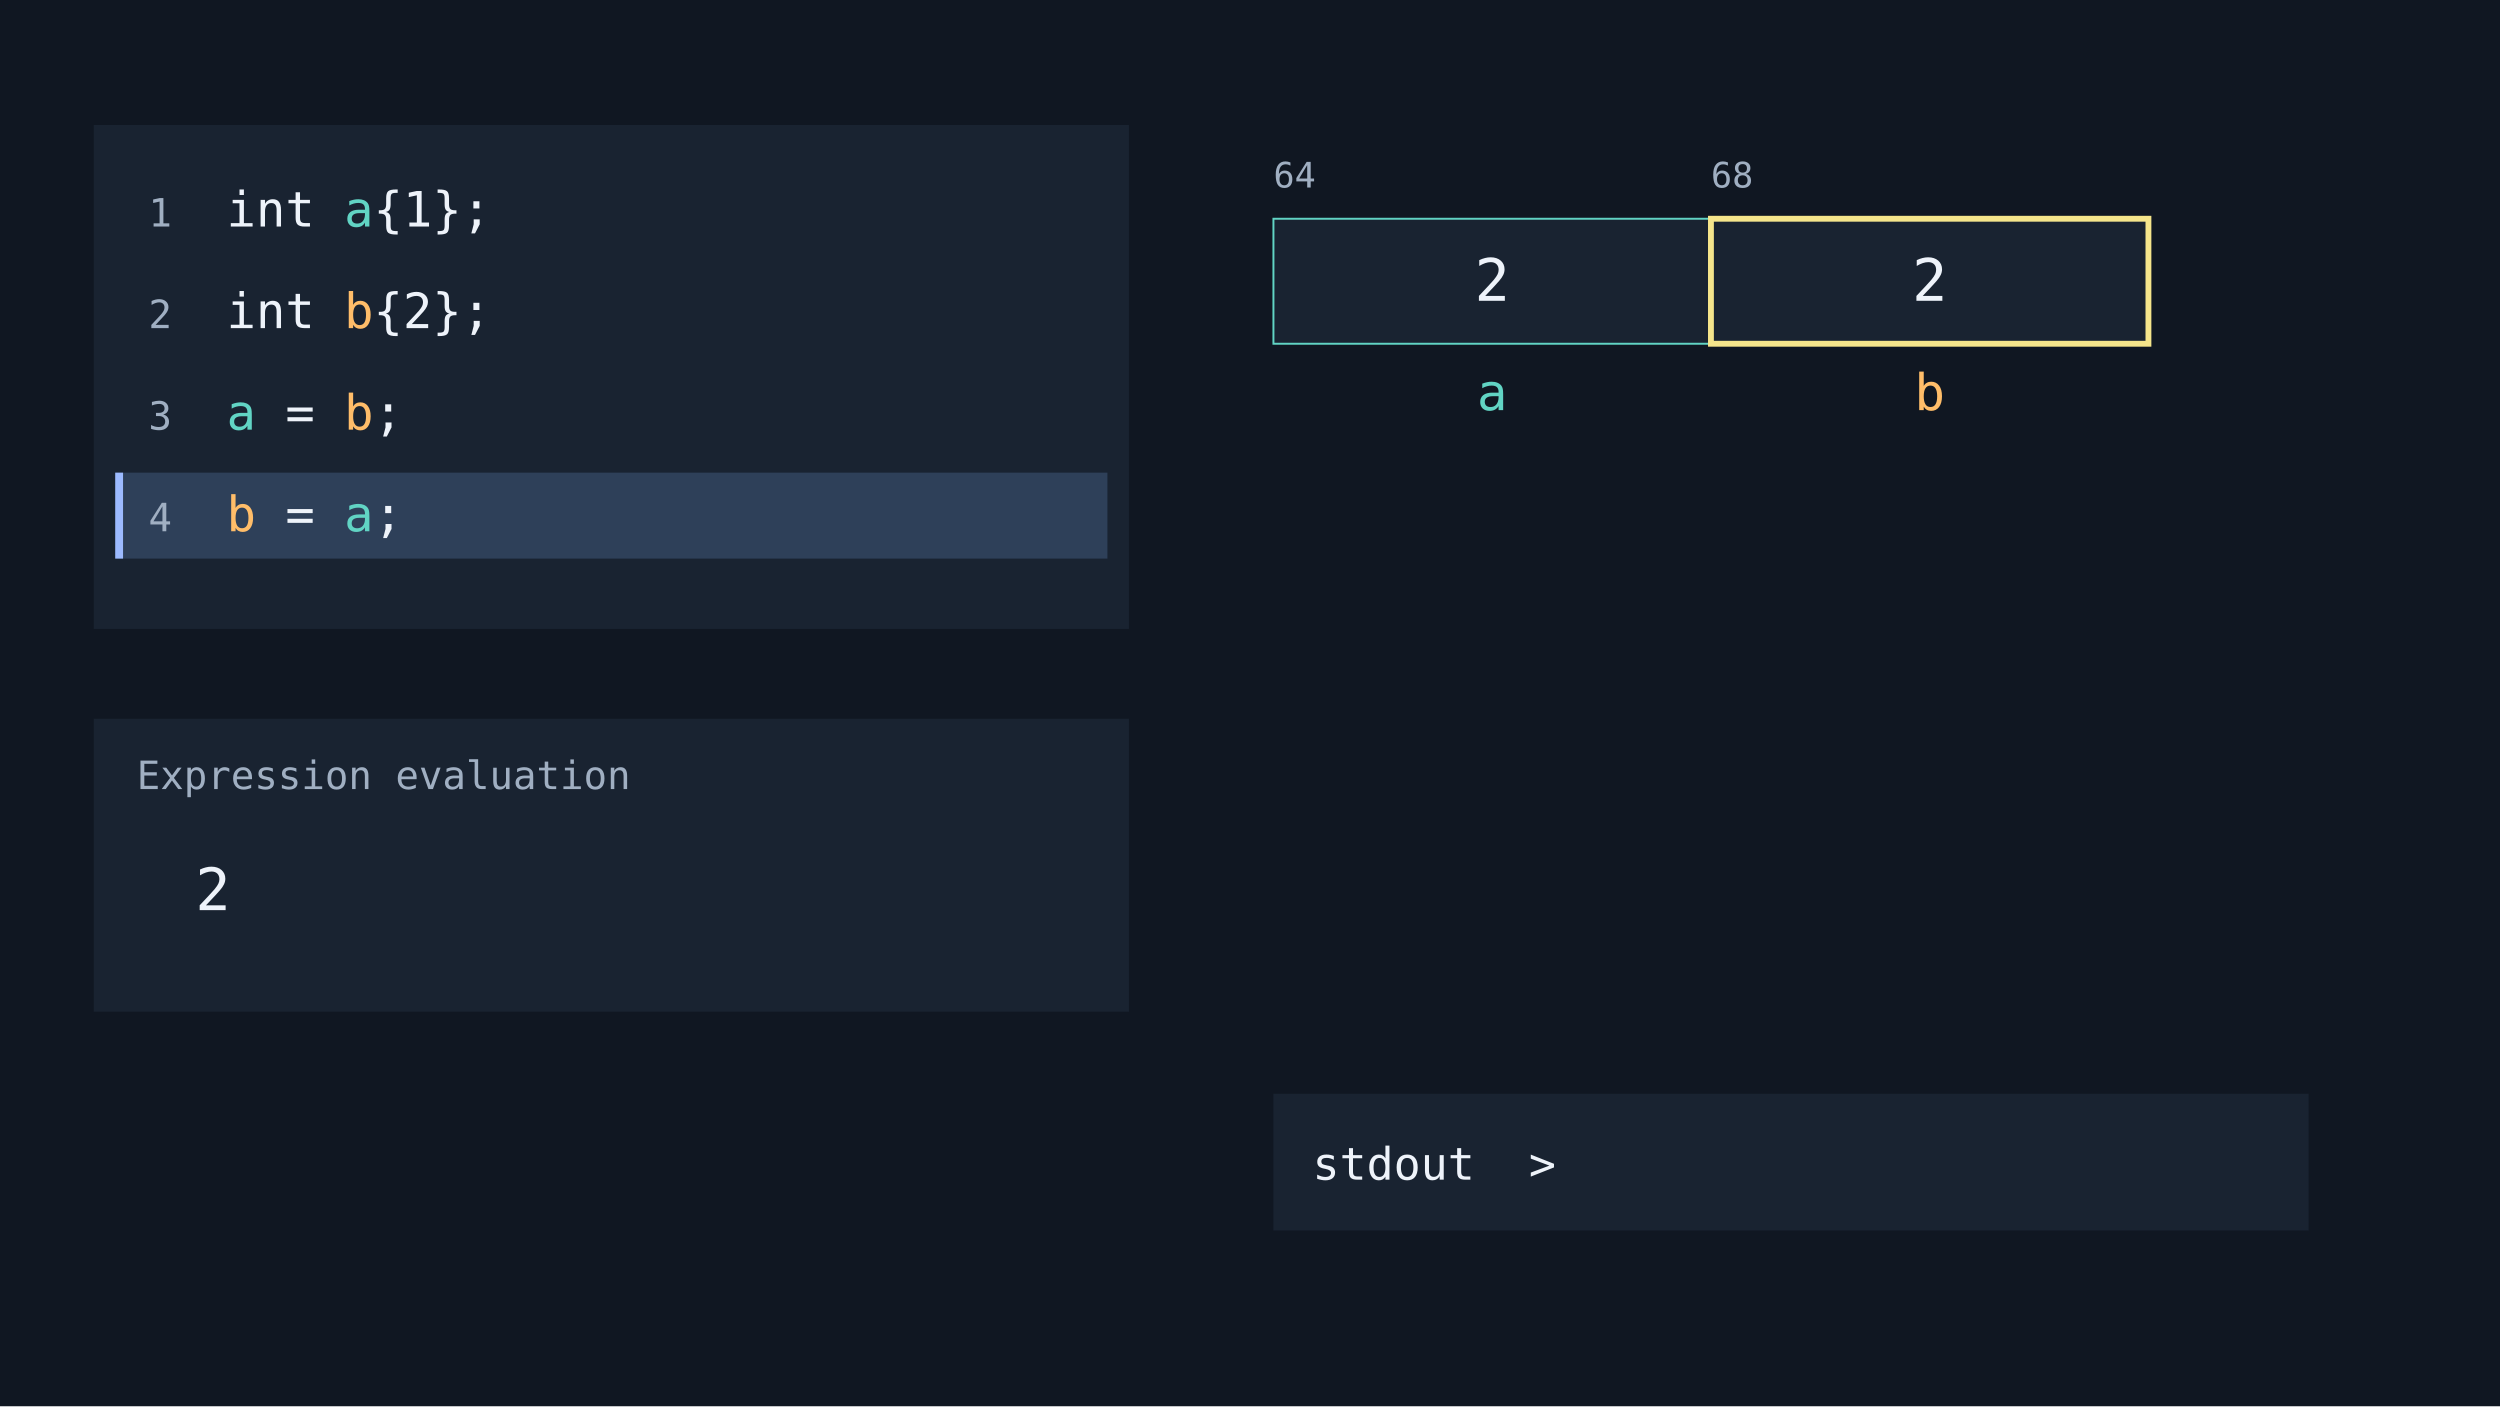
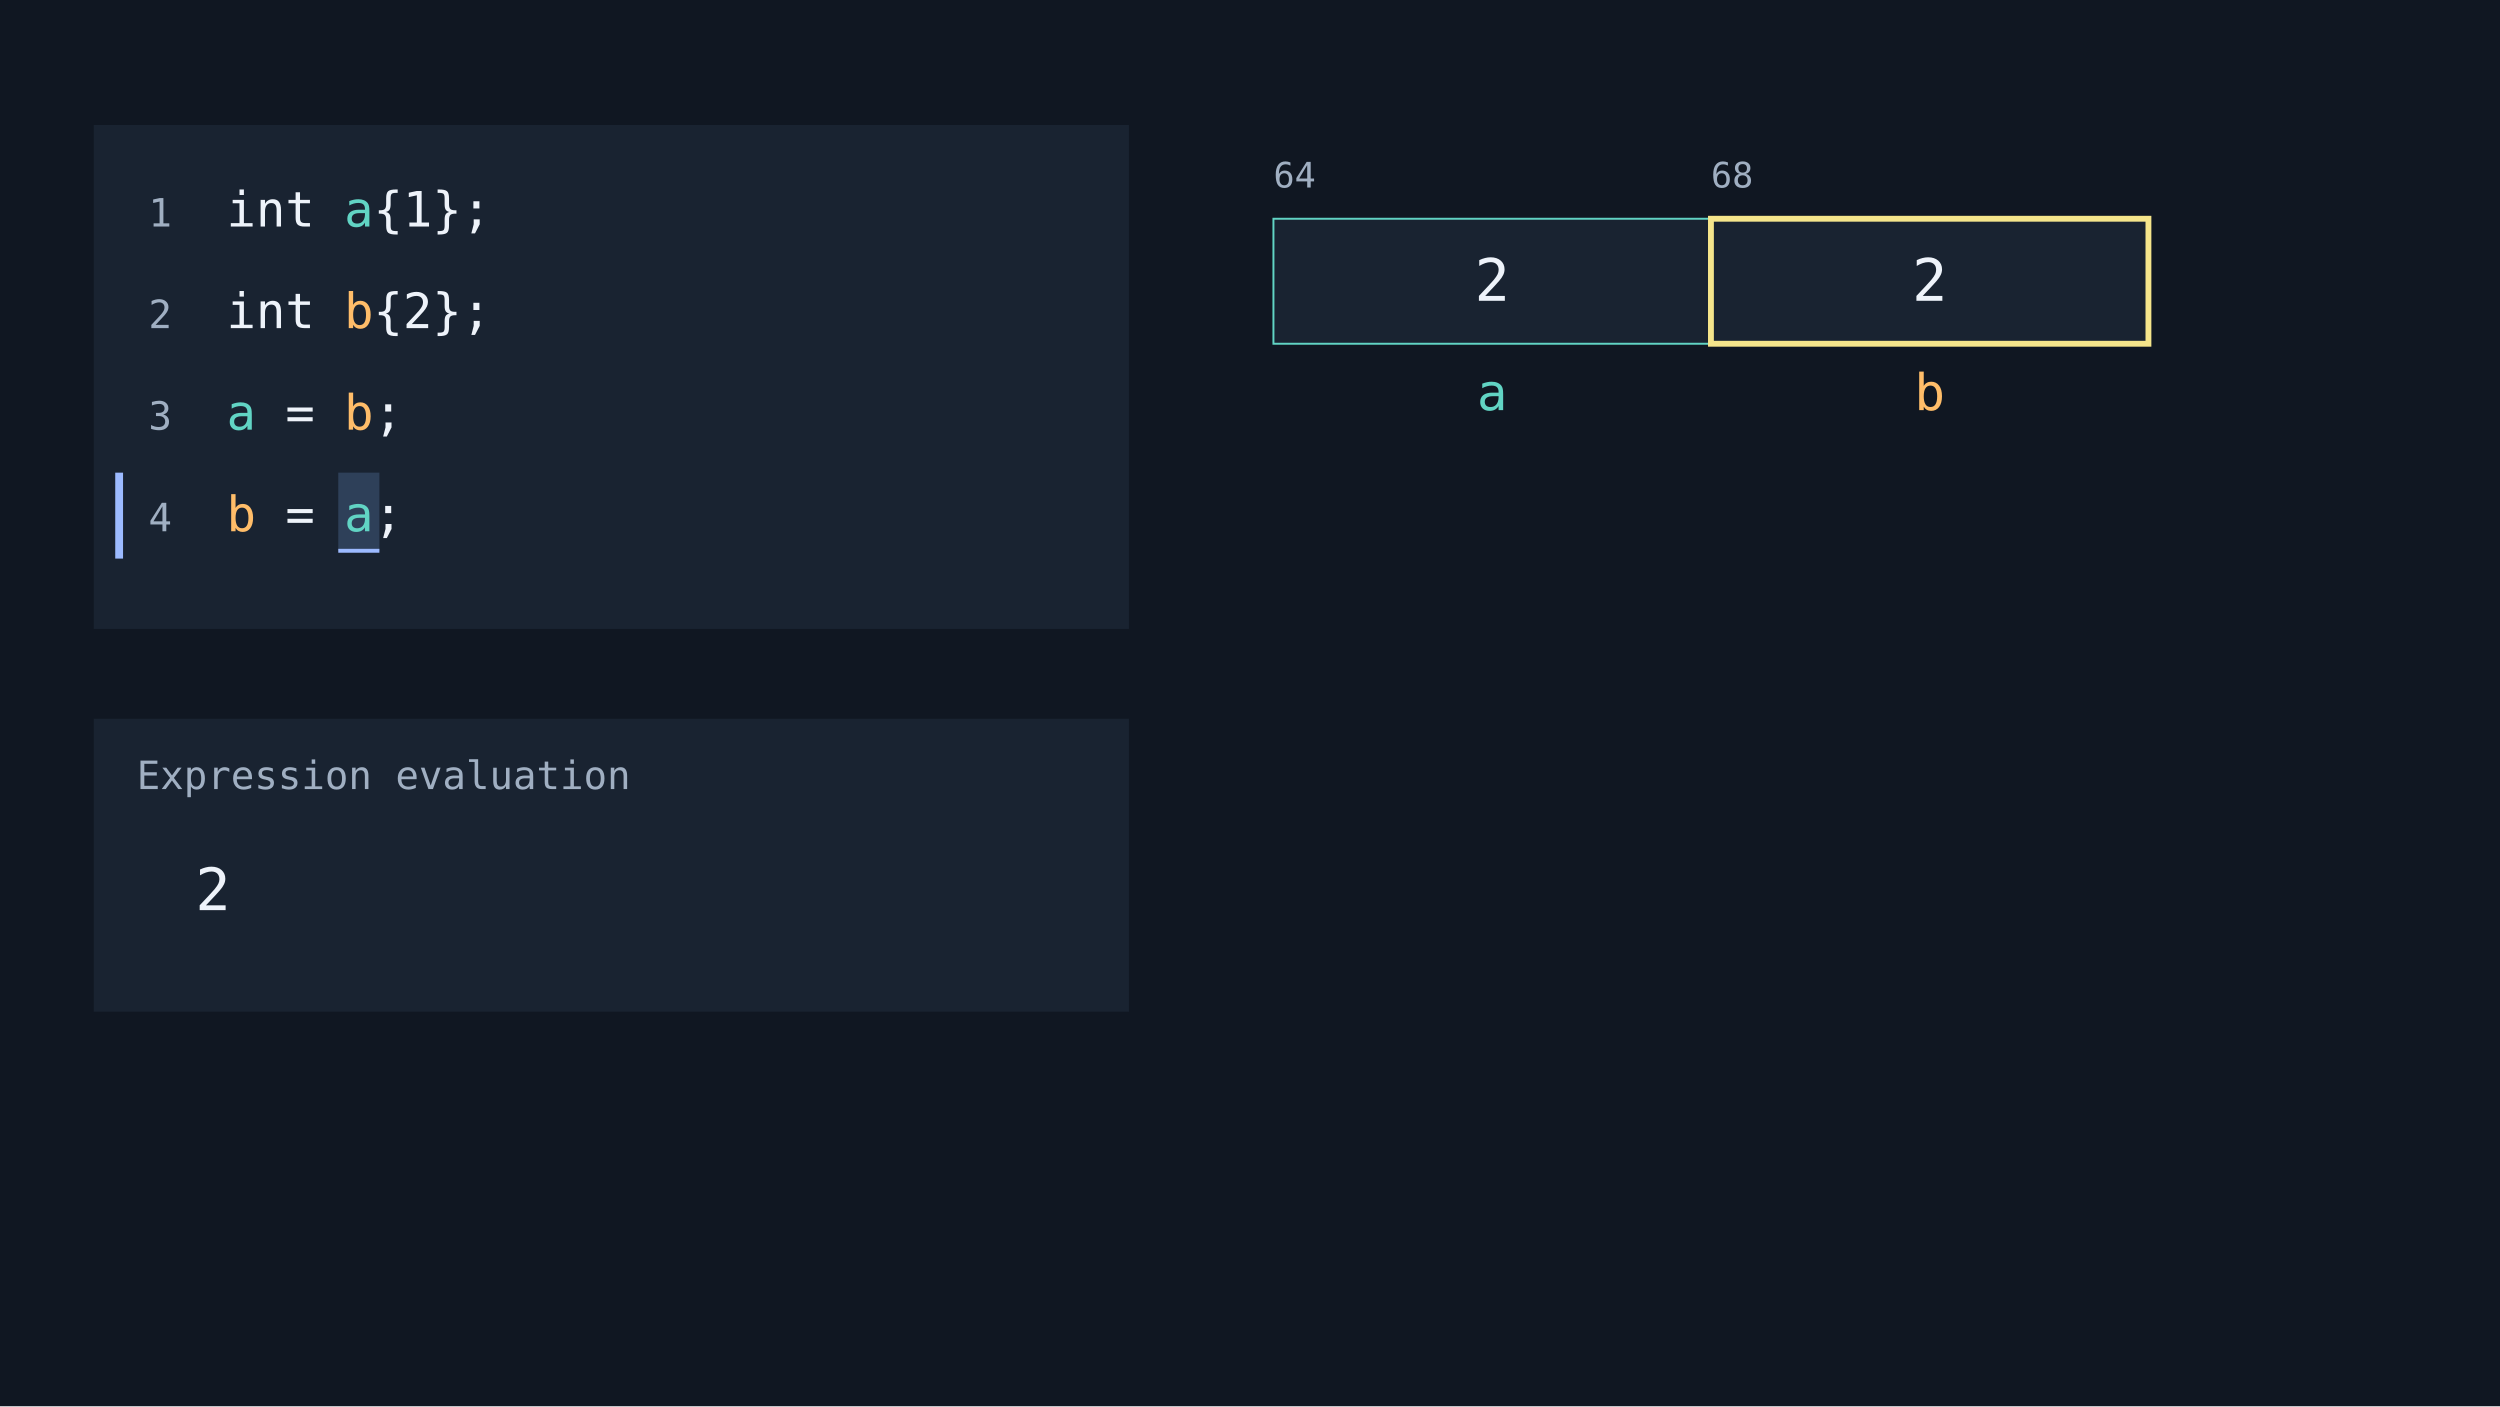
<svg xmlns="http://www.w3.org/2000/svg" viewBox="0 0 1280 720" width="1280" height="720" role="img">
  <rect x="0" y="0" width="1280" height="720" fill="#101722" stroke="none" stroke-width="1" />
  <rect x="48" y="64" width="530" height="258" fill="#192331" stroke="none" stroke-width="1" />
  <rect x="48" y="368" width="530" height="150" fill="#192331" stroke="none" stroke-width="1" />
  <text x="70" y="404" font-family="DejaVu Sans Mono,monospace" font-size="20" fill="#a0afc2" xml:space="preserve">Expression evaluation</text>
  <text x="100" y="466" font-family="DejaVu Sans Mono,monospace" font-size="30" fill="#eef3fa" xml:space="preserve">2</text>
  <text x="76" y="116" font-family="DejaVu Sans Mono,monospace" font-size="20" fill="#a0afc2" xml:space="preserve">1</text>
  <text x="116" y="116" font-family="DejaVu Sans Mono,monospace" font-size="25" fill="#eef3fa" xml:space="preserve" />
  <text x="116.0" y="116" font-family="DejaVu Sans Mono,monospace" font-size="25" fill="#eef3fa" xml:space="preserve">int</text>
  <text x="161.15" y="116" font-family="DejaVu Sans Mono,monospace" font-size="25" fill="#eef3fa" xml:space="preserve"> </text>
  <text x="176.2" y="116" font-family="DejaVu Sans Mono,monospace" font-size="25" fill="#61d4c4" xml:space="preserve">a</text>
  <text x="191.25" y="116" font-family="DejaVu Sans Mono,monospace" font-size="25" fill="#eef3fa" xml:space="preserve">{1};</text>
  <text x="76" y="168" font-family="DejaVu Sans Mono,monospace" font-size="20" fill="#a0afc2" xml:space="preserve">2</text>
  <text x="116" y="168" font-family="DejaVu Sans Mono,monospace" font-size="25" fill="#eef3fa" xml:space="preserve" />
  <text x="116.0" y="168" font-family="DejaVu Sans Mono,monospace" font-size="25" fill="#eef3fa" xml:space="preserve">int</text>
  <text x="161.15" y="168" font-family="DejaVu Sans Mono,monospace" font-size="25" fill="#eef3fa" xml:space="preserve"> </text>
  <text x="176.2" y="168" font-family="DejaVu Sans Mono,monospace" font-size="25" fill="#ffbd69" xml:space="preserve">b</text>
  <text x="191.25" y="168" font-family="DejaVu Sans Mono,monospace" font-size="25" fill="#eef3fa" xml:space="preserve">{2};</text>
  <text x="76" y="220" font-family="DejaVu Sans Mono,monospace" font-size="20" fill="#a0afc2" xml:space="preserve">3</text>
  <text x="116" y="220" font-family="DejaVu Sans Mono,monospace" font-size="25" fill="#eef3fa" xml:space="preserve" />
  <text x="116.0" y="220" font-family="DejaVu Sans Mono,monospace" font-size="25" fill="#61d4c4" xml:space="preserve">a</text>
  <text x="131.05" y="220" font-family="DejaVu Sans Mono,monospace" font-size="25" fill="#eef3fa" xml:space="preserve"> = </text>
  <text x="176.2" y="220" font-family="DejaVu Sans Mono,monospace" font-size="25" fill="#ffbd69" xml:space="preserve">b</text>
  <text x="191.25" y="220" font-family="DejaVu Sans Mono,monospace" font-size="25" fill="#eef3fa" xml:space="preserve">;</text>
-   <rect x="59" y="242" width="508" height="44" fill="#2e4059" stroke="none" stroke-width="1" />
  <rect x="59" y="242" width="4" height="44" fill="#9cbaff" stroke="none" stroke-width="1" />
+   <rect x="173.2" y="242" width="21.05" height="40" fill="#2e4059" stroke="none" stroke-width="1" />
+   <line x1="173.2" y1="282" x2="194.25" y2="282" stroke="#9cbaff" stroke-width="2" />
  <text x="76" y="272" font-family="DejaVu Sans Mono,monospace" font-size="20" fill="#a0afc2" xml:space="preserve">4</text>
  <text x="116" y="272" font-family="DejaVu Sans Mono,monospace" font-size="25" fill="#eef3fa" xml:space="preserve" />
  <text x="116.0" y="272" font-family="DejaVu Sans Mono,monospace" font-size="25" fill="#ffbd69" xml:space="preserve">b</text>
  <text x="131.05" y="272" font-family="DejaVu Sans Mono,monospace" font-size="25" fill="#eef3fa" xml:space="preserve"> = </text>
  <text x="176.2" y="272" font-family="DejaVu Sans Mono,monospace" font-size="25" fill="#61d4c4" xml:space="preserve">a</text>
  <text x="191.25" y="272" font-family="DejaVu Sans Mono,monospace" font-size="25" fill="#eef3fa" xml:space="preserve">;</text>
  <text x="652" y="96" font-family="DejaVu Sans Mono,monospace" font-size="18" fill="#a0afc2" xml:space="preserve">64</text>
  <text x="756.174" y="210" font-family="DejaVu Sans Mono,monospace" font-size="26" fill="#61d4c4" xml:space="preserve">a</text>
  <rect x="652" y="112" width="224.0" height="64" fill="#192331" stroke="#61d4c4" stroke-width="1" />
  <text x="754.97" y="154" font-family="DejaVu Sans Mono,monospace" font-size="30" fill="#eef3fa" xml:space="preserve">2</text>
  <text x="876.0" y="96" font-family="DejaVu Sans Mono,monospace" font-size="18" fill="#a0afc2" xml:space="preserve">68</text>
  <text x="980.174" y="210" font-family="DejaVu Sans Mono,monospace" font-size="26" fill="#ffbd69" xml:space="preserve">b</text>
  <rect x="876.0" y="112" width="224.0" height="64" fill="#192331" stroke="#f5e58b" stroke-width="3" />
  <text x="978.97" y="154" font-family="DejaVu Sans Mono,monospace" font-size="30" fill="#eef3fa" xml:space="preserve">2</text>
-   <rect x="652" y="560" width="530" height="70" fill="#192331" stroke="none" stroke-width="1" />
-   <text x="672" y="604" font-family="DejaVu Sans Mono,monospace" font-size="23" fill="#eef3fa" xml:space="preserve">stdout  &gt; </text>
</svg>
